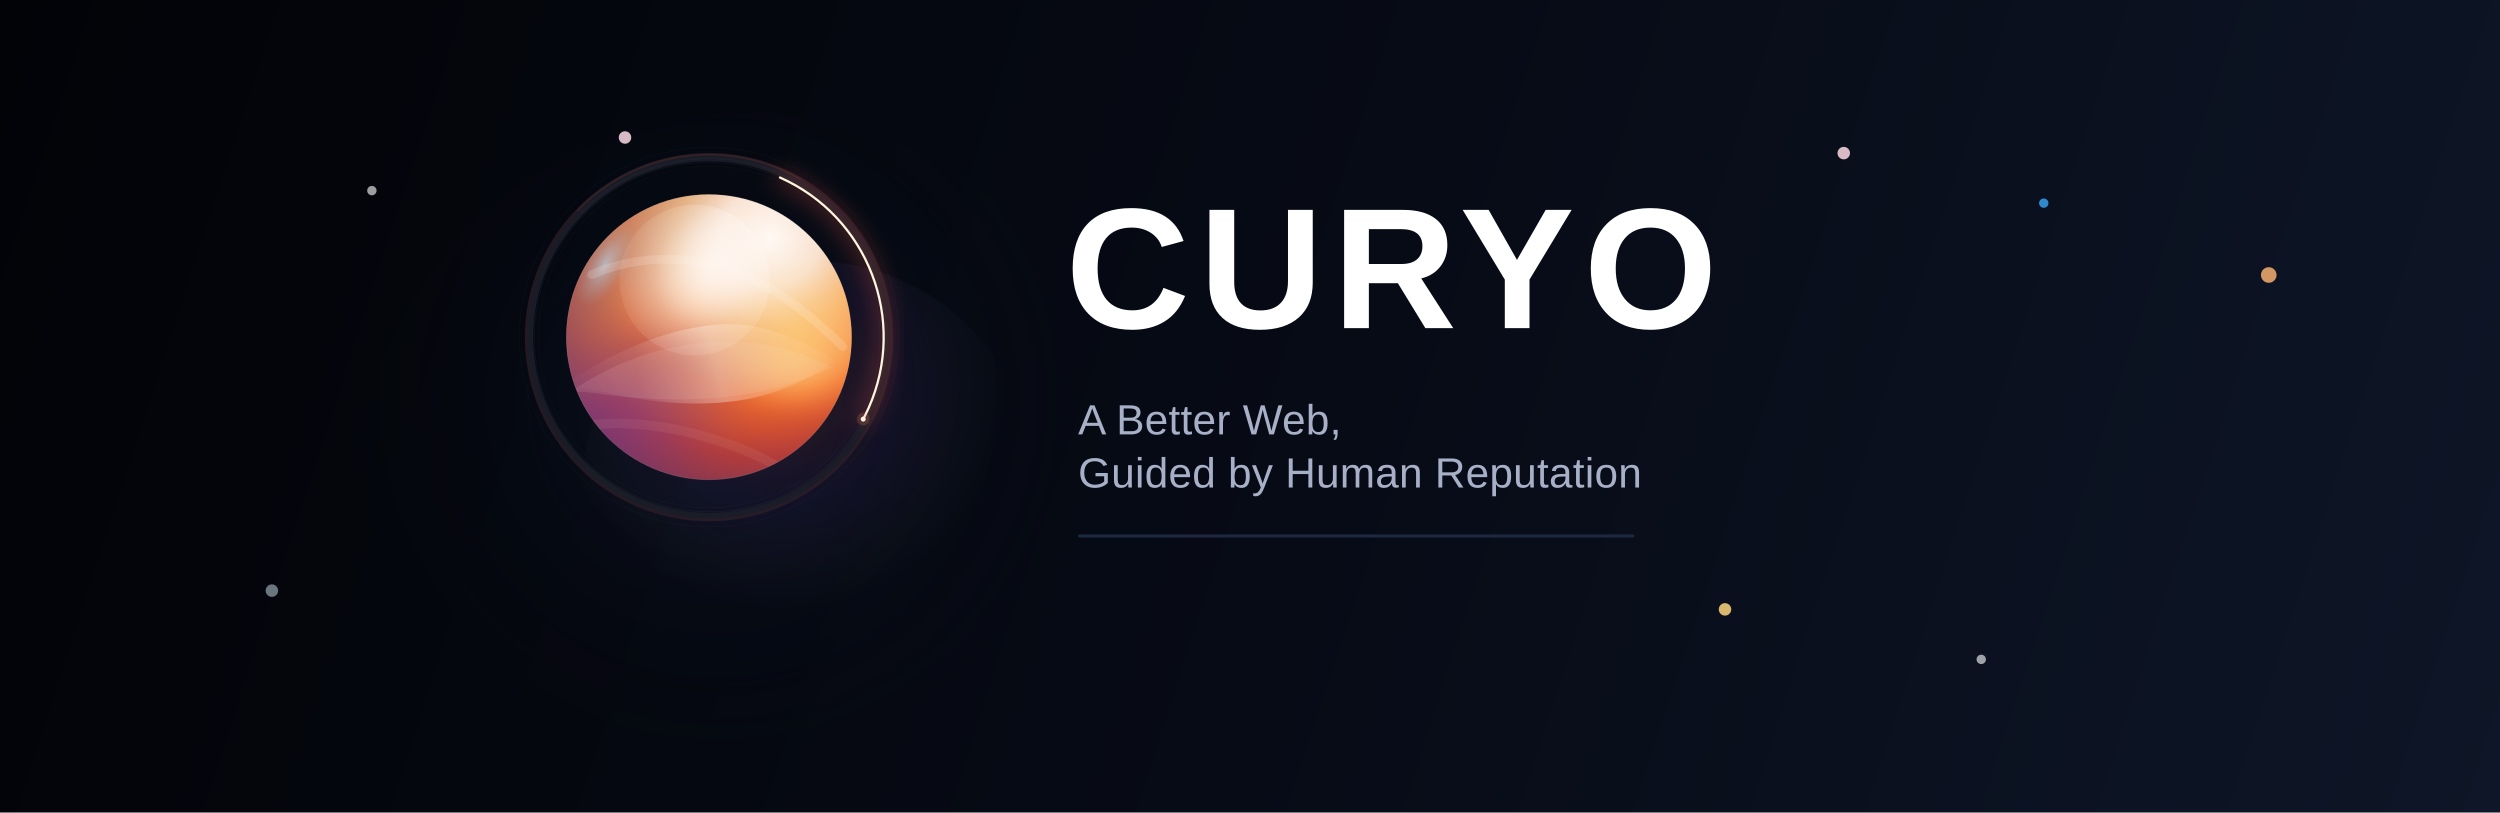
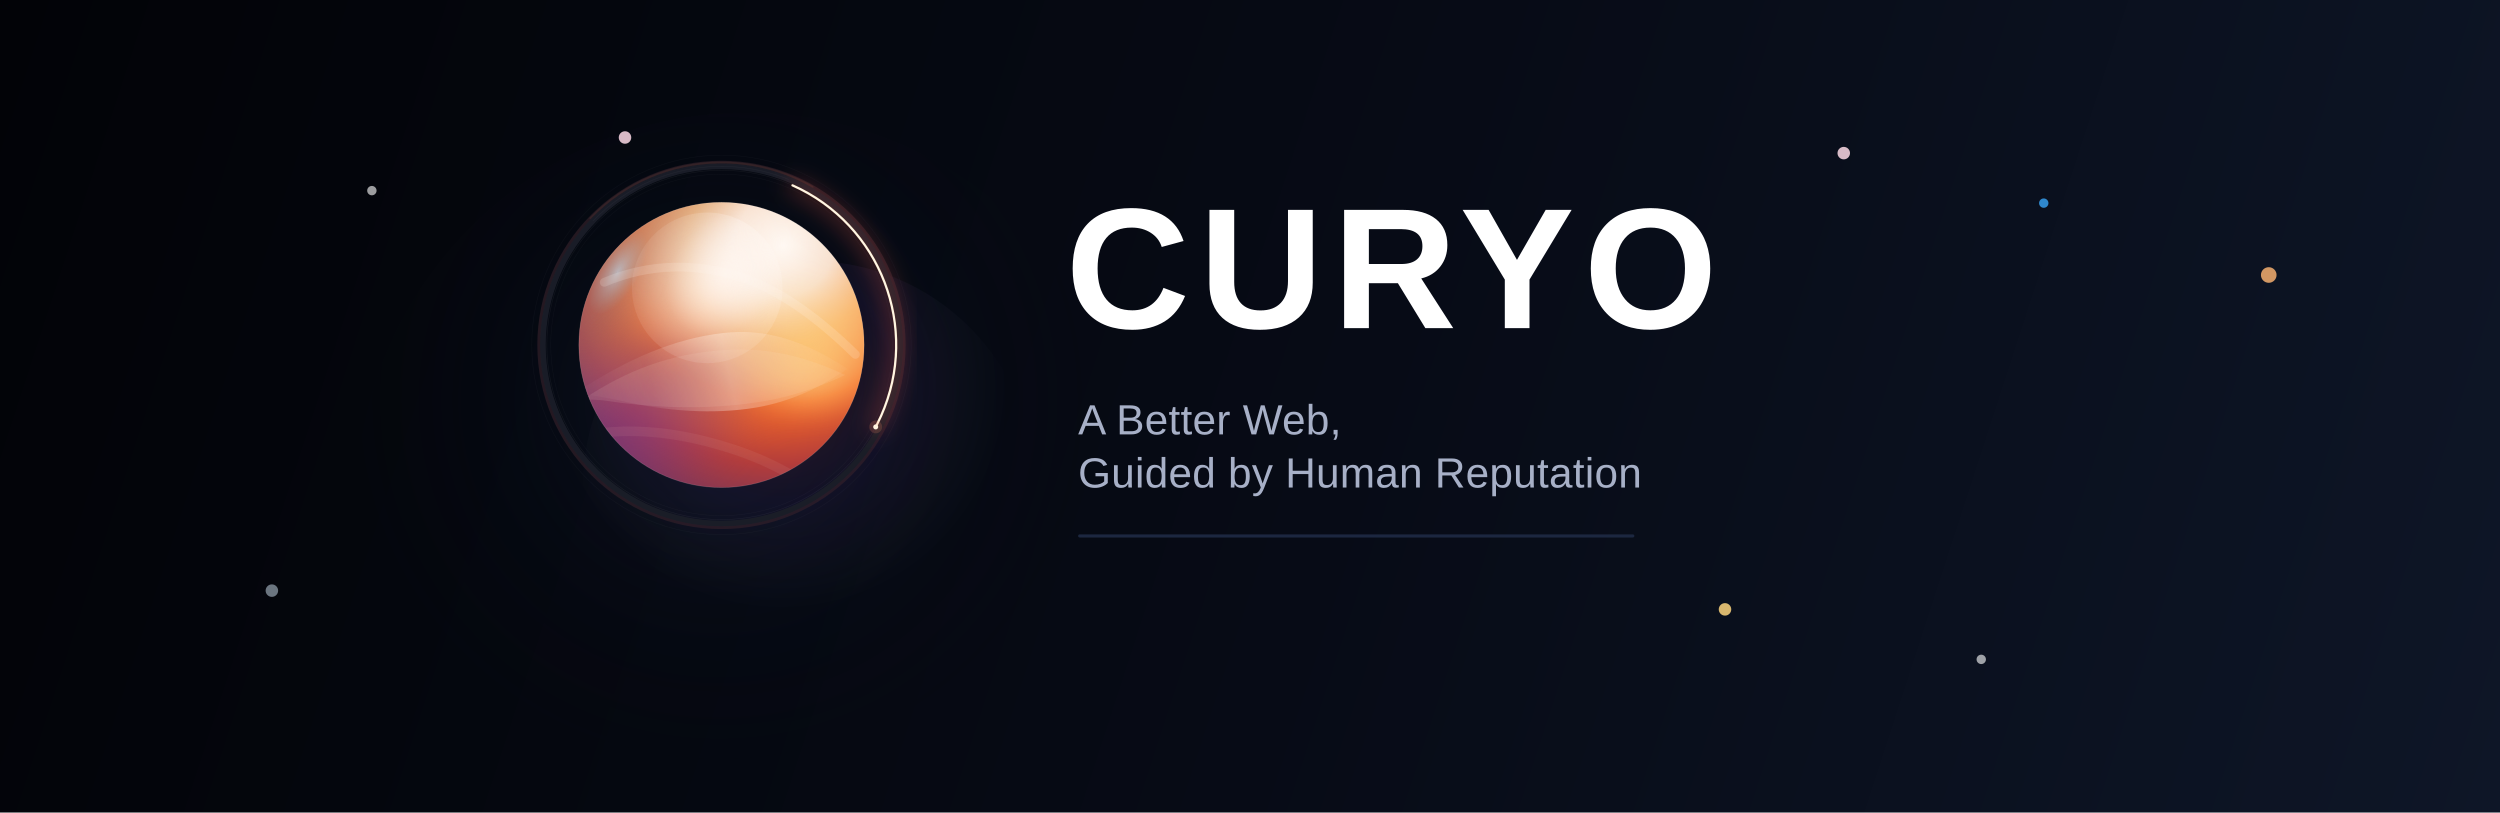
<svg xmlns="http://www.w3.org/2000/svg" viewBox="0 0 1600 520" width="1600" height="520" fill="none">
  <defs>
    <linearGradient id="banner-bg" x1="0" y1="0" x2="1600" y2="520" gradientUnits="userSpaceOnUse">
      <stop offset="0%" stop-color="#020307" />
      <stop offset="54%" stop-color="#070B16" />
      <stop offset="100%" stop-color="#0E1627" />
    </linearGradient>
    <radialGradient id="banner-left-glow" cx="460" cy="256" r="250" gradientUnits="userSpaceOnUse">
      <stop offset="0%" stop-color="#141D32" stop-opacity="0.55" />
      <stop offset="56%" stop-color="#0B1222" stop-opacity="0.16" />
      <stop offset="100%" stop-color="#05070D" stop-opacity="0" />
    </radialGradient>
    <radialGradient id="banner-core-glow" cx="500" cy="246" r="145" gradientUnits="userSpaceOnUse">
      <stop offset="0%" stop-color="#F26426" stop-opacity="0.18" />
      <stop offset="52%" stop-color="#6B37A5" stop-opacity="0.1" />
      <stop offset="100%" stop-color="#7E8996" stop-opacity="0" />
    </radialGradient>
    <radialGradient id="banner-mark-orb-base" cx="0" cy="0" r="1" gradientUnits="userSpaceOnUse" gradientTransform="translate(856 450) rotate(136) scale(720 702)">
      <stop stop-color="#FFF8F2" />
      <stop offset="0.18" stop-color="#F8E1D0" />
      <stop offset="0.34" stop-color="#F7B070" />
      <stop offset="0.56" stop-color="#F26426" />
      <stop offset="0.78" stop-color="#B23C3B" />
      <stop offset="1" stop-color="#6A345F" />
    </radialGradient>
    <radialGradient id="banner-mark-orb-rim" cx="0" cy="0" r="1" gradientUnits="userSpaceOnUse" gradientTransform="translate(438 516) rotate(30) scale(240 540)">
      <stop stop-color="#AFC5D7" stop-opacity="0.82" />
      <stop offset="0.22" stop-color="#7E8996" stop-opacity="0.34" />
      <stop offset="1" stop-color="#7E8996" stop-opacity="0" />
    </radialGradient>
    <radialGradient id="banner-mark-soft-white" cx="0" cy="0" r="1" gradientUnits="userSpaceOnUse" gradientTransform="translate(710 520) rotate(128) scale(330 260)">
      <stop stop-color="#FFF8F3" stop-opacity="0.74" />
      <stop offset="0.52" stop-color="#FFF8F3" stop-opacity="0.2" />
      <stop offset="1" stop-color="#FFF8F3" stop-opacity="0" />
    </radialGradient>
    <radialGradient id="banner-mark-coral-bloom" cx="0" cy="0" r="1" gradientUnits="userSpaceOnUse" gradientTransform="translate(910 754) rotate(158) scale(294 236)">
      <stop stop-color="#FFD77E" stop-opacity="0.82" />
      <stop offset="1" stop-color="#FFD77E" stop-opacity="0" />
    </radialGradient>
    <radialGradient id="banner-mark-violet-pocket" cx="0" cy="0" r="1" gradientUnits="userSpaceOnUse" gradientTransform="translate(500 866) rotate(-26) scale(334 244)">
      <stop stop-color="#6B37A5" stop-opacity="0.54" />
      <stop offset="1" stop-color="#6B37A5" stop-opacity="0" />
    </radialGradient>
    <radialGradient id="banner-mark-blue-pocket" cx="0" cy="0" r="1" gradientUnits="userSpaceOnUse" gradientTransform="translate(620 760) rotate(8) scale(320 180)">
      <stop stop-color="#8C4A53" stop-opacity="0.36" />
      <stop offset="0.58" stop-color="#C46A4A" stop-opacity="0.22" />
      <stop offset="1" stop-color="#C46A4A" stop-opacity="0" />
    </radialGradient>
    <linearGradient id="banner-mark-fold-sheen" x1="290" y1="820" x2="1036" y2="650" gradientUnits="userSpaceOnUse">
      <stop stop-color="#FFF7F0" stop-opacity="0" />
      <stop offset="0.3" stop-color="#FFF7F0" stop-opacity="0.08" />
      <stop offset="0.56" stop-color="#FFF7F0" stop-opacity="0.34" />
      <stop offset="0.82" stop-color="#FFD7B2" stop-opacity="0.18" />
      <stop offset="1" stop-color="#FFD7B2" stop-opacity="0" />
    </linearGradient>
    <linearGradient id="banner-mark-flare-gradient" x1="860" y1="260" x2="1050" y2="736" gradientUnits="userSpaceOnUse">
      <stop stop-color="#F45C4D" />
      <stop offset="0.24" stop-color="#FF8A5D" />
      <stop offset="0.56" stop-color="#FFC37A" />
      <stop offset="0.82" stop-color="#FFE1A7" />
      <stop offset="1" stop-color="#FFF4DB" />
    </linearGradient>
    <linearGradient id="banner-mark-flare-core" x1="870" y1="280" x2="1036" y2="716" gradientUnits="userSpaceOnUse">
      <stop stop-color="#FF9E78" />
      <stop offset="0.48" stop-color="#FFF0CF" />
      <stop offset="1" stop-color="#FFF8ED" />
    </linearGradient>
    <filter id="banner-mark-blur-40" x="0" y="0" width="1400" height="1400" filterUnits="userSpaceOnUse" color-interpolation-filters="sRGB">
      <feGaussianBlur stdDeviation="40" />
    </filter>
    <clipPath id="banner-mark-orb-clip">
      <circle cx="700" cy="700" r="360" />
    </clipPath>
    <symbol id="banner-mark" viewBox="0 0 1400 1400">
      <circle cx="700" cy="700" r="680" stroke="#FFFFFF" stroke-opacity="0.03" stroke-width="2" />
      <circle cx="700" cy="700" r="654" stroke="#342129" stroke-opacity="0.66" stroke-width="12" />
      <circle cx="700" cy="700" r="640" stroke="#1A1E28" stroke-opacity="0.96" stroke-width="20" />
      <circle cx="700" cy="700" r="626" stroke="#FFFFFF" stroke-opacity="0.055" stroke-width="2" />
      <circle cx="700" cy="700" r="612" stroke="#FFFFFF" stroke-opacity="0.038" stroke-width="1.4" />
      <circle cx="700" cy="700" r="654" stroke="#F3A16E" stroke-opacity="0.08" stroke-width="6" stroke-linecap="round" stroke-dasharray="867.5 3241.7" transform="rotate(-136 700 700)" />
      <circle cx="700" cy="700" r="640" stroke="#FFFFFF" stroke-opacity="0.04" stroke-width="2.2" stroke-linecap="round" stroke-dasharray="759.6 3261.7" transform="rotate(-136 700 700)" />
      <g filter="url(#banner-mark-blur-40)">
        <circle cx="700" cy="700" r="626" stroke="#F45C4D" stroke-opacity="0.54" stroke-width="28" stroke-linecap="round" stroke-dasharray="1027.0 2906.3" transform="rotate(-66 700 700)" />
      </g>
      <circle cx="700" cy="700" r="626" stroke="#6D352A" stroke-opacity="0.42" stroke-width="10" stroke-linecap="round" stroke-dasharray="1027.0 2906.3" transform="rotate(-66 700 700)" />
      <circle cx="700" cy="700" r="626" stroke="url(#banner-mark-flare-gradient)" stroke-width="8" stroke-linecap="round" stroke-dasharray="1027.0 2906.3" transform="rotate(-66 700 700)" />
      <circle cx="700" cy="700" r="626" stroke="url(#banner-mark-flare-core)" stroke-width="2.4" stroke-linecap="round" stroke-dasharray="1027.0 2906.3" transform="rotate(-66 700 700)" />
      <circle cx="1252.7" cy="993.9" r="23" fill="#FF8D65" fill-opacity="0.18" />
      <circle cx="1252.7" cy="993.9" r="9" fill="#FFF3DF" />
      <g transform="translate(700 700) scale(1.42) translate(-700 -700)">
        <circle cx="700" cy="700" r="360" fill="url(#banner-mark-orb-base)" />
        <circle cx="700" cy="700" r="360" fill="url(#banner-mark-orb-rim)" />
        <g clip-path="url(#banner-mark-orb-clip)">
          <g filter="url(#banner-mark-blur-40)">
            <ellipse cx="672" cy="538" rx="280" ry="184" fill="url(#banner-mark-soft-white)" />
            <ellipse cx="930" cy="640" rx="246" ry="214" fill="url(#banner-mark-coral-bloom)" />
            <ellipse cx="508" cy="904" rx="286" ry="218" fill="url(#banner-mark-violet-pocket)" />
            <ellipse cx="662" cy="774" rx="316" ry="176" fill="url(#banner-mark-blue-pocket)" />
          </g>
          <path d="M330 822C464 734 582 684 704 670C810 658 902 686 1018 760C944 812 868 844 788 858C680 876 560 868 442 840C404 832 368 826 330 822Z" fill="url(#banner-mark-fold-sheen)" />
          <path d="M350 838C466 760 574 724 694 714C808 704 906 726 1012 776C932 814 852 838 766 848C642 864 520 858 402 840C384 838 366 838 350 838Z" fill="#F5E3D2" fill-opacity="0.11" />
          <path d="M404 542C518 494 634 492 752 530C842 560 938 626 1038 724" stroke="#FFF7F1" stroke-opacity="0.16" stroke-width="22" stroke-linecap="round" />
          <path d="M344 930C456 908 574 916 706 956C820 990 910 1040 988 1110" stroke="#E2B2A0" stroke-opacity="0.1" stroke-width="24" stroke-linecap="round" />
          <circle cx="1118" cy="490" r="50" fill="#FFF9F2" fill-opacity="0.9" />
          <circle cx="664" cy="556" r="190" fill="url(#banner-mark-soft-white)" />
        </g>
        <circle cx="700" cy="700" r="360" fill="none" stroke="#FFF8F2" stroke-opacity="0.14" stroke-width="2" />
      </g>
    </symbol>
  </defs>
  <rect width="1600" height="520" fill="url(#banner-bg)" />
  <circle cx="478" cy="322" r="250" fill="url(#banner-left-glow)" />
  <circle cx="518" cy="312" r="145" fill="url(#banner-core-glow)" />
  <g opacity="0.84">
    <circle cx="1180" cy="98" r="4" fill="#FFDCE7" />
    <circle cx="1308" cy="130" r="3" fill="#359EEE" />
    <circle cx="1452" cy="176" r="5" fill="#F7B070" />
    <circle cx="1104" cy="390" r="4" fill="#FFD77E" />
    <circle cx="1268" cy="422" r="3" fill="#FFFFFF" fill-opacity="0.72" />
    <circle cx="238" cy="122" r="3" fill="#FFFFFF" fill-opacity="0.72" />
    <circle cx="400" cy="88" r="4" fill="#FFDCE7" />
    <circle cx="174" cy="378" r="4" fill="#7E8996" />
  </g>
-   <svg x="360" y="122" width="250" height="250" viewBox="140 140 1120 1120" overflow="visible">
+   <svg x="368" y="127" width="250" height="250" viewBox="140 140 1120 1120" overflow="visible">
    <use href="#banner-mark" />
  </svg>
  <text x="682" y="210" font-family="'Helvetica Neue', Arial, sans-serif" font-size="110" font-weight="700" fill="#FFFFFF" letter-spacing="6">
    CURYO
  </text>
  <text x="690" y="278" font-family="'Helvetica Neue', Arial, sans-serif" font-size="27" font-weight="400" fill="#A7B0C7" letter-spacing=".2">
    <tspan x="690" dy="0">A Better Web,</tspan>
    <tspan x="690" dy="34">Guided by Human Reputation</tspan>
  </text>
  <rect x="690" y="342" width="356" height="2" rx="1" fill="#1C2740" />
</svg>
